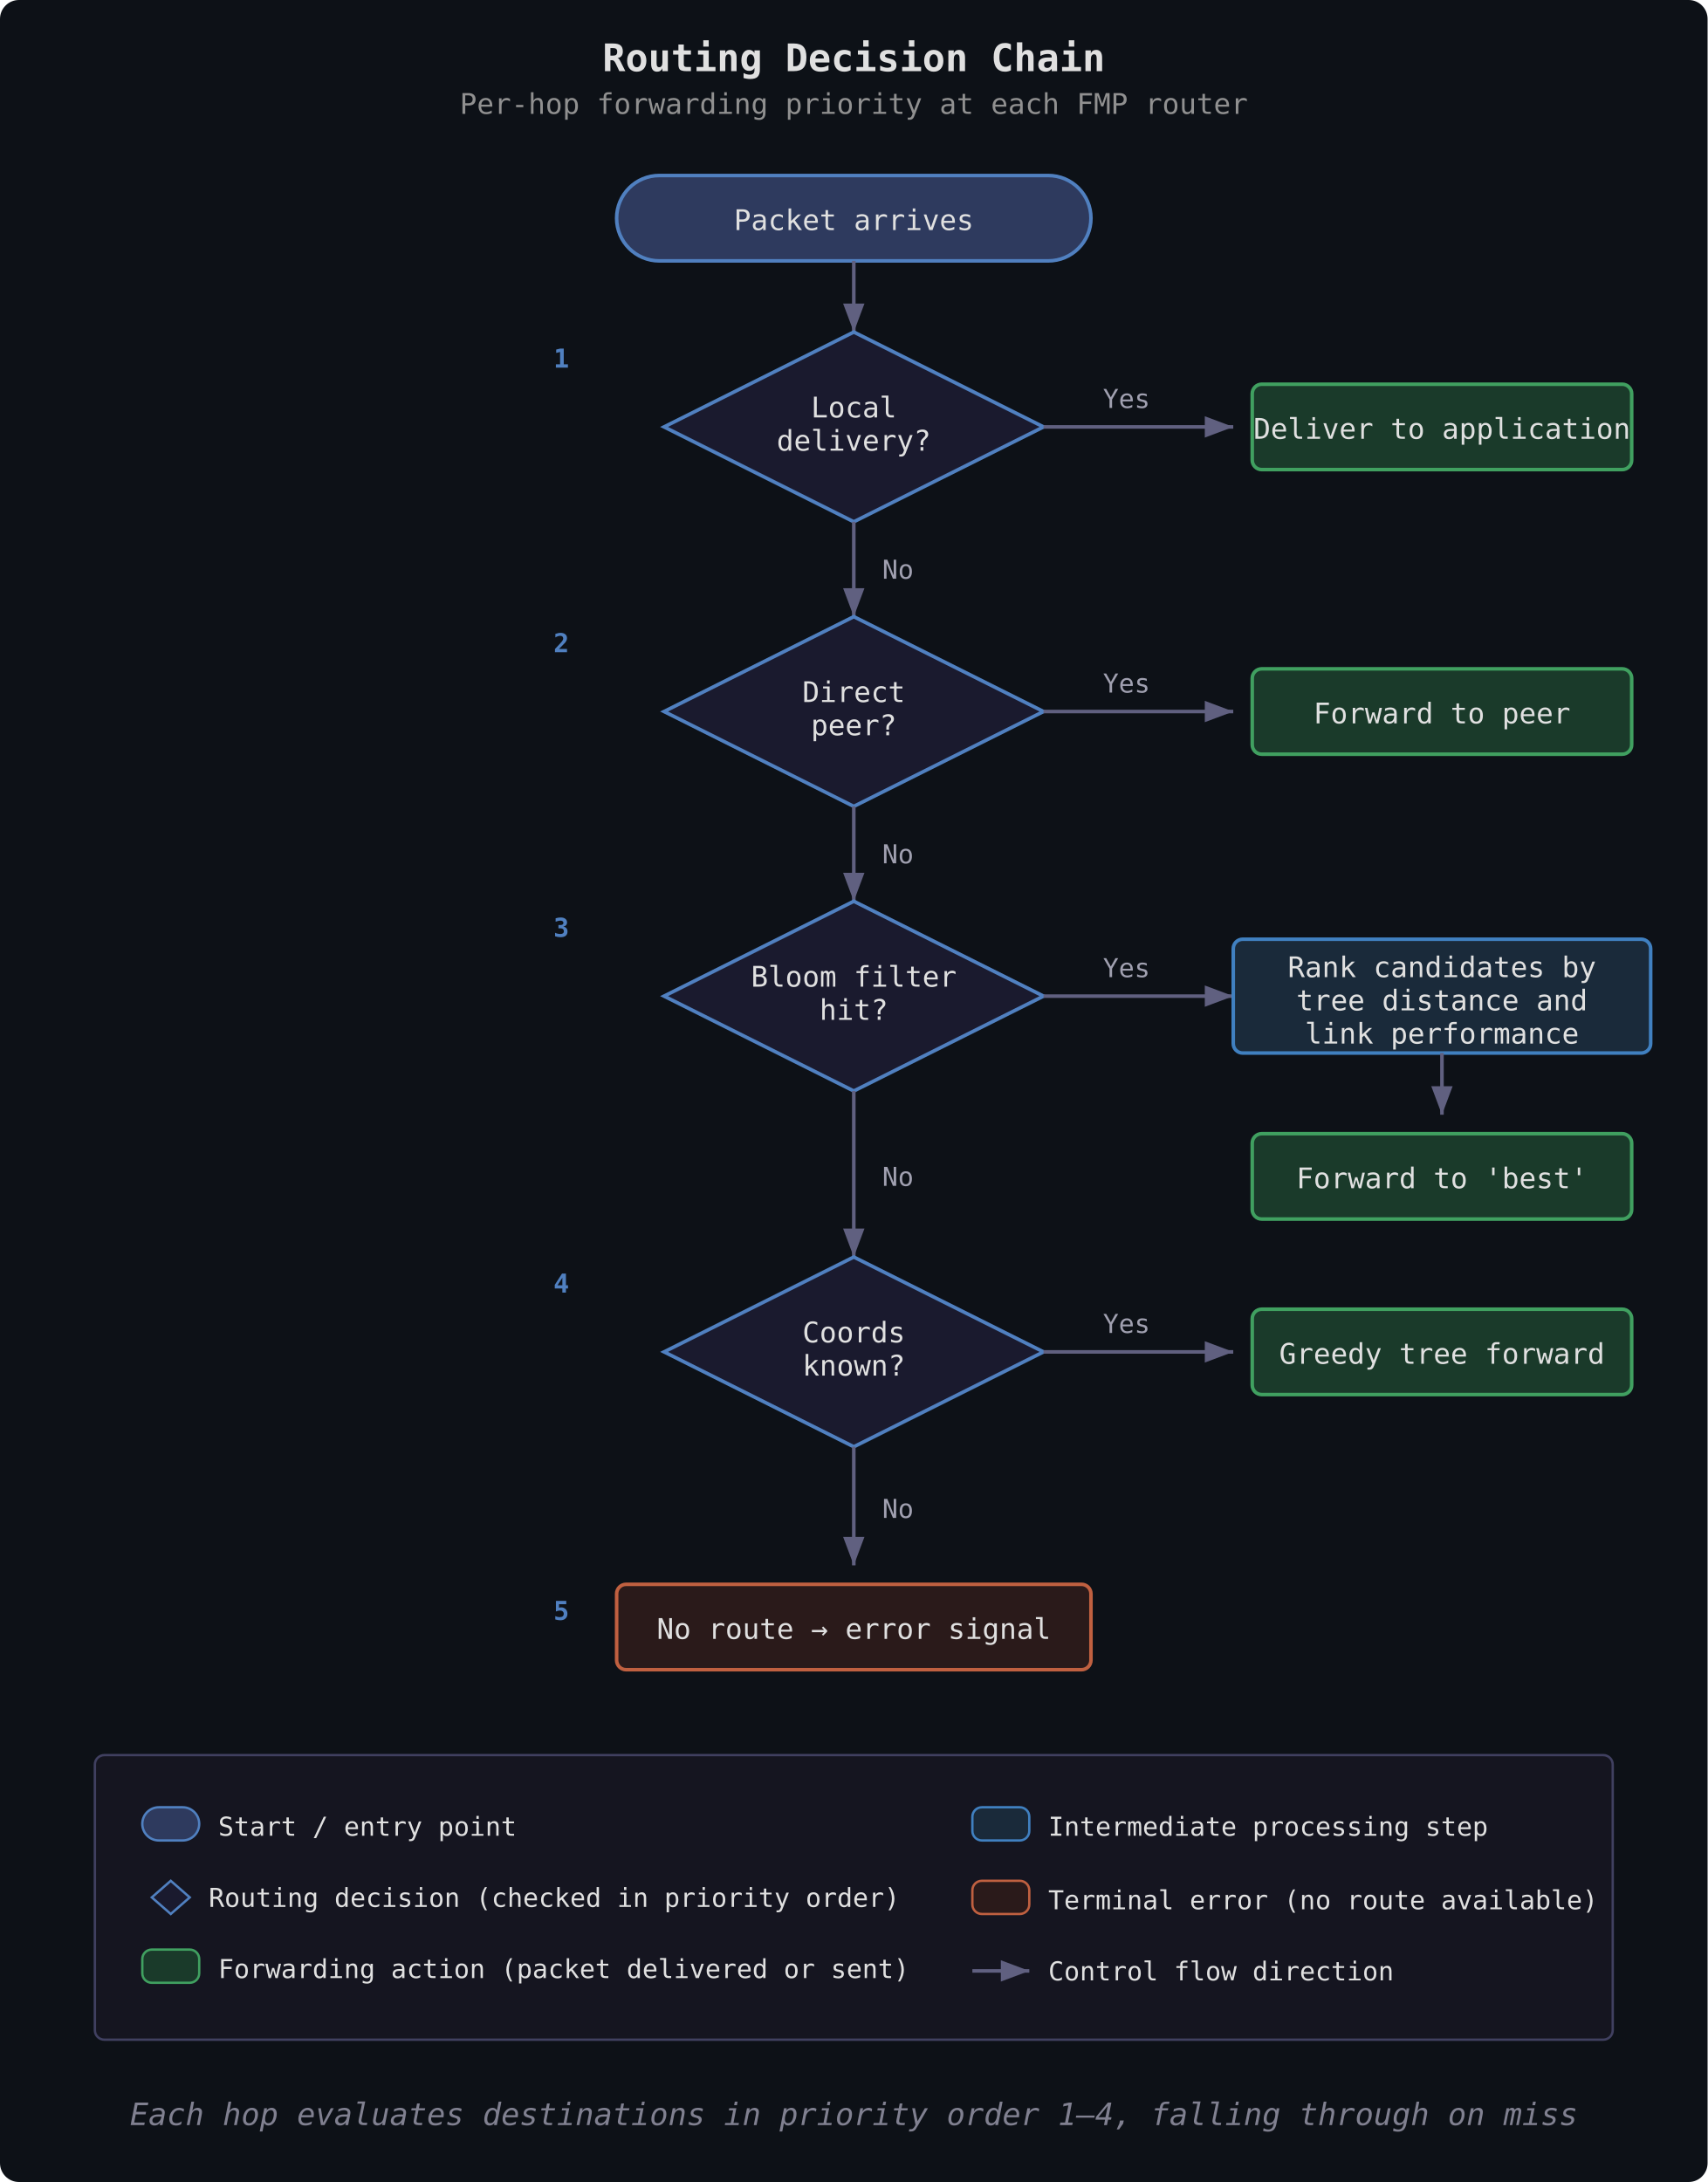
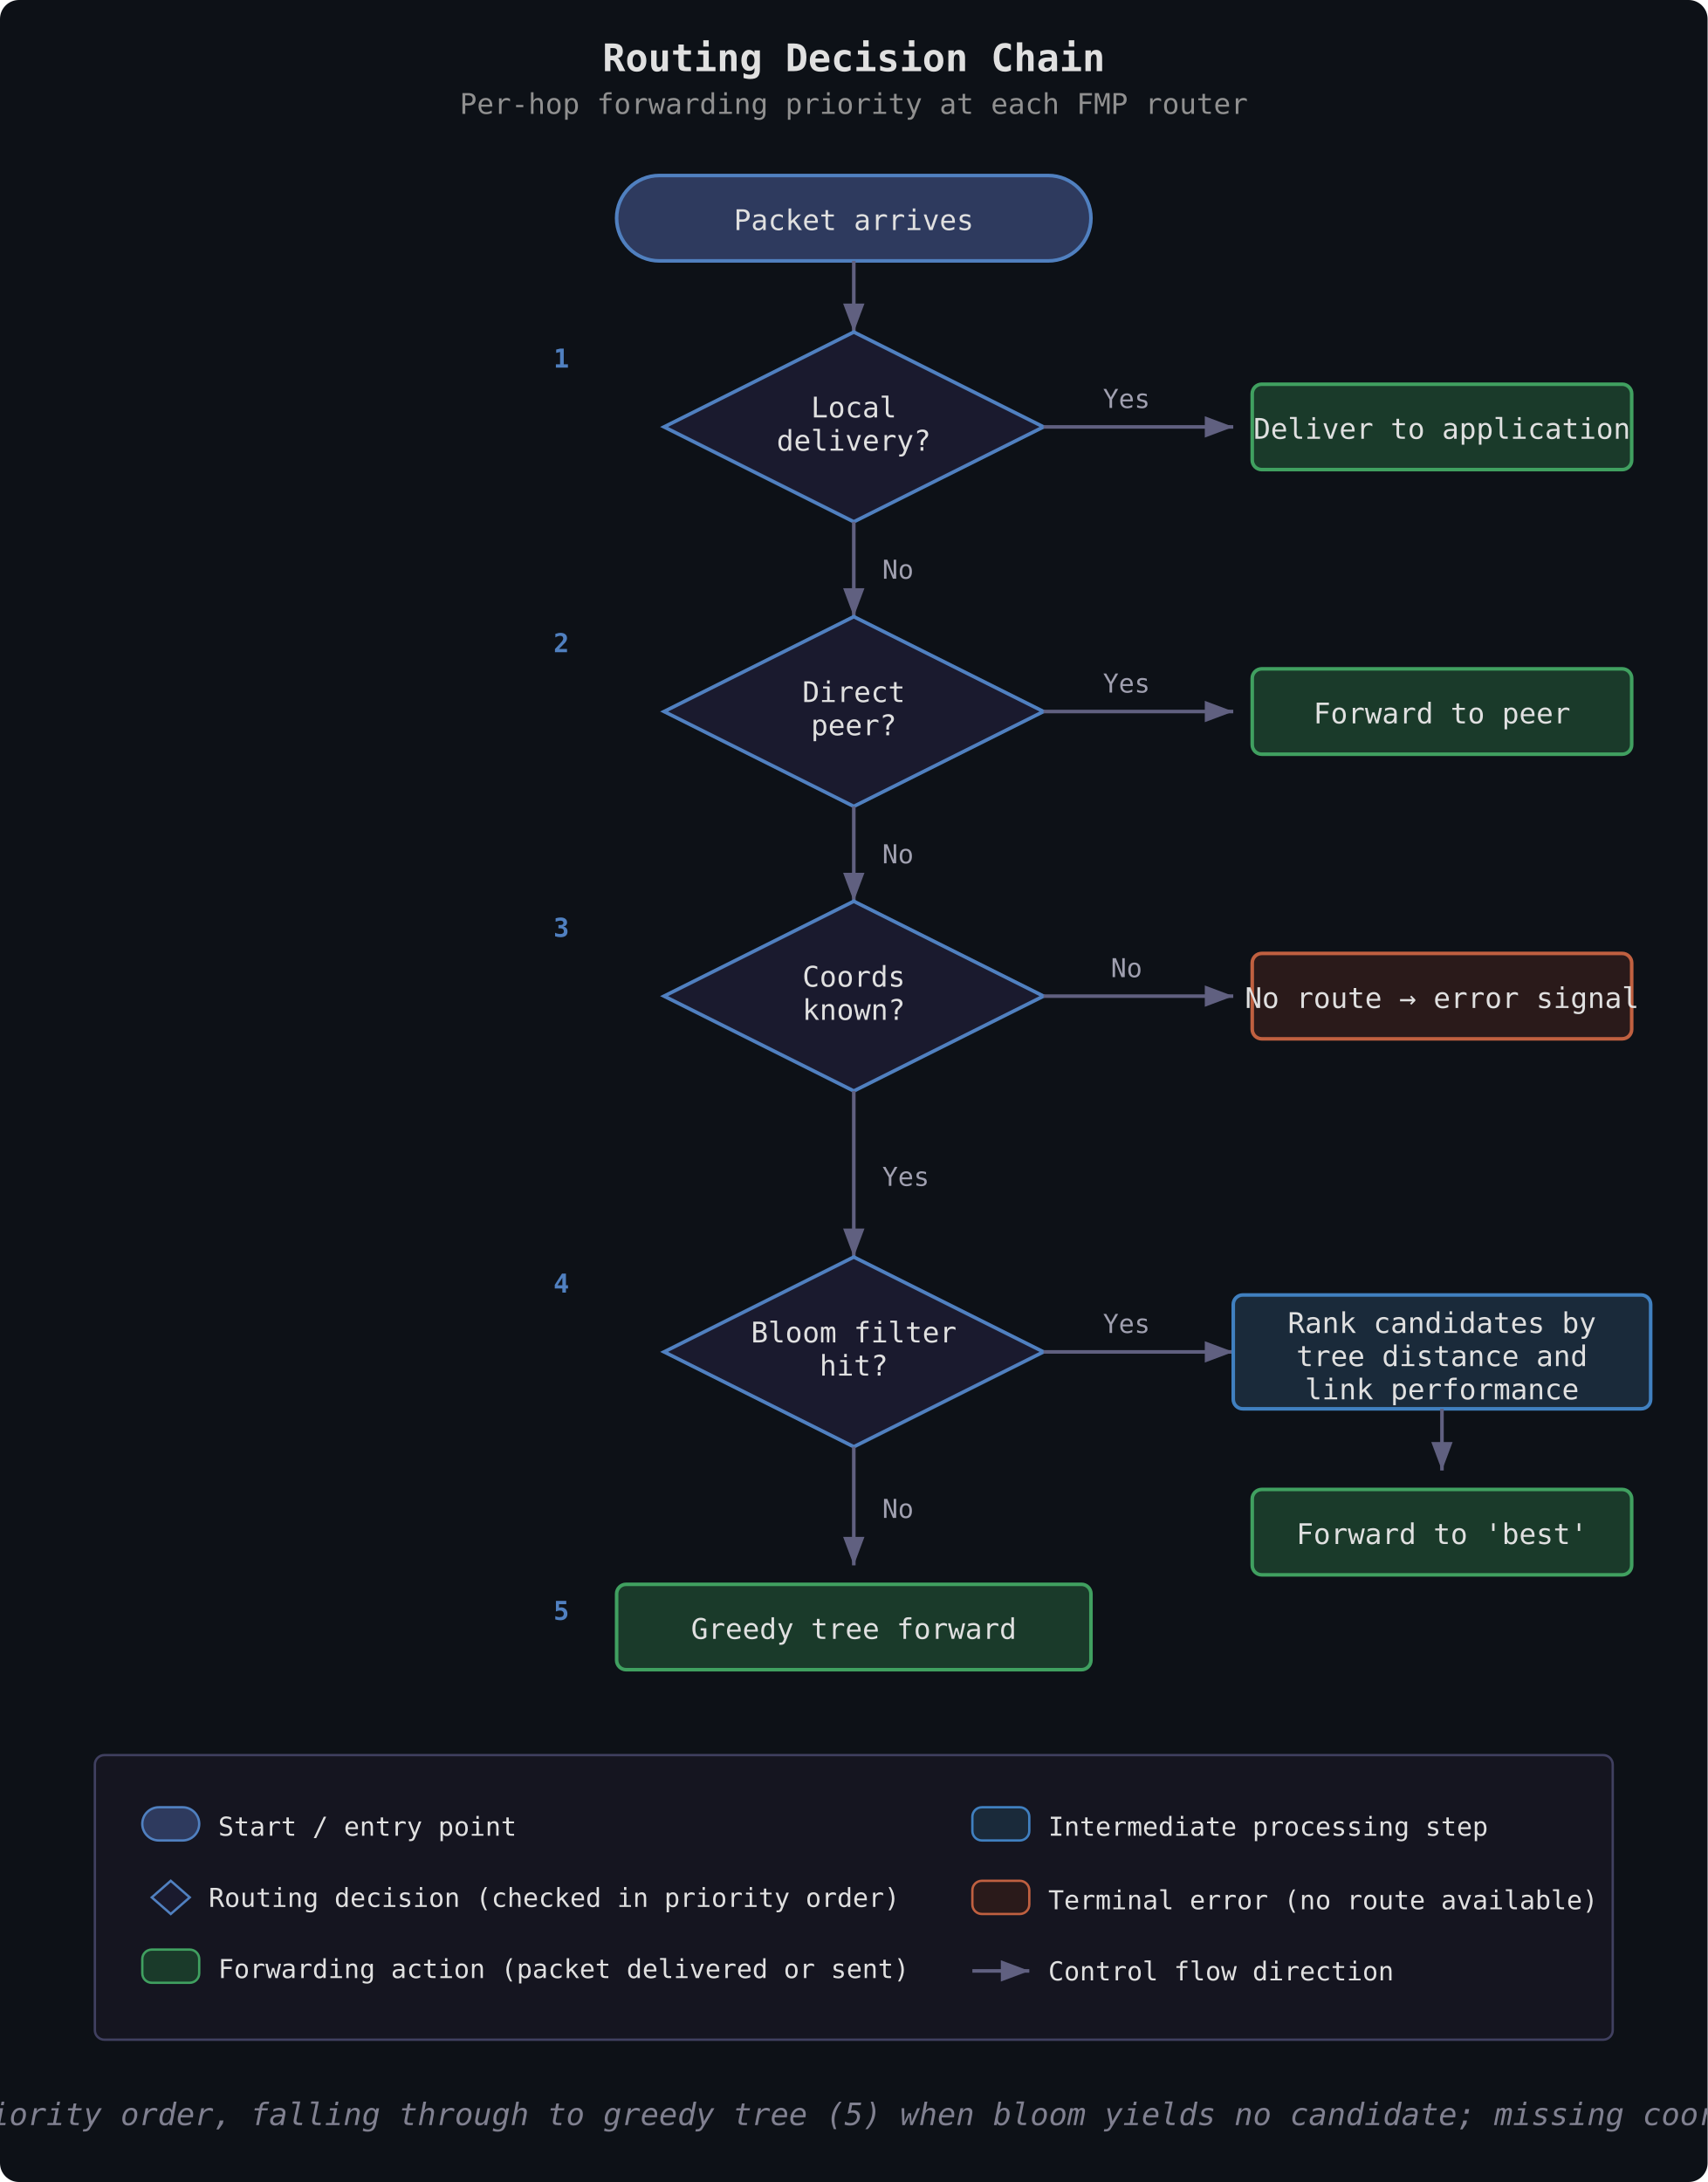
<svg xmlns="http://www.w3.org/2000/svg" viewBox="0 0 720 920" font-family="monospace" font-size="12">
  <style>
    text           { fill: #e0e0e0; }
    text.title     { font-size: 16px; font-weight: bold; }
    text.subtitle  { font-size: 12px; fill: #909090; }
    text.step      { font-size: 11px; fill: #5080c0; font-weight: bold; }
    text.decision  { font-size: 12px; }
    text.action    { font-size: 12px; }
    text.branch    { font-size: 11px; fill: #a0a0b0; }
    text.caption   { font-size: 13px; fill: #808090; font-style: italic; }
    polygon.diamond { fill: #1a1a2e; stroke: #5080c0; stroke-width: 1.5; }
    rect.start     { fill: #2e3a5e; stroke: #5080c0; stroke-width: 1.5; }
    rect.outcome   { fill: #1a3a2a; stroke: #40a060; stroke-width: 1.5; rx: 4; }
    rect.error     { fill: #2a1a1a; stroke: #c06040; stroke-width: 1.5; rx: 4; }
    rect.interim   { fill: #1a2a3a; stroke: #4080c0; stroke-width: 1.5; rx: 4; }
    line.arrow     { stroke: #606080; stroke-width: 1.5; }
    marker         { fill: #606080; }
  </style>
  <defs>
    <marker id="arrowhead" markerWidth="8" markerHeight="6" refX="8" refY="3" orient="auto">
      <polygon points="0 0, 8 3, 0 6" fill="#606080" />
    </marker>
  </defs>
  <rect width="720" height="920" fill="#0d1117" rx="8" />
  <text x="360" y="30" text-anchor="middle" class="title">Routing Decision Chain</text>
  <text x="360" y="48" text-anchor="middle" class="subtitle">Per-hop forwarding priority at each FMP router</text>
  <rect x="260" y="74" width="200" height="36" rx="18" class="start" />
  <text x="360" y="97" text-anchor="middle" class="action">Packet arrives</text>
  <line x1="360" y1="110" x2="360" y2="140" class="arrow" marker-end="url(#arrowhead)" />
  <text x="240" y="155" text-anchor="end" class="step">1</text>
  <polygon points="360,140 440,180 360,220 280,180" class="diamond" />
  <text x="360" y="176" text-anchor="middle" class="decision">Local</text>
  <text x="360" y="190" text-anchor="middle" class="decision">delivery?</text>
  <line x1="440" y1="180" x2="520" y2="180" class="arrow" marker-end="url(#arrowhead)" />
  <text x="475" y="172" text-anchor="middle" class="branch">Yes</text>
  <rect x="528" y="162" width="160" height="36" class="outcome" />
  <text x="608" y="185" text-anchor="middle" class="action">Deliver to application</text>
  <line x1="360" y1="220" x2="360" y2="260" class="arrow" marker-end="url(#arrowhead)" />
  <text x="372" y="244" class="branch">No</text>
  <text x="240" y="275" text-anchor="end" class="step">2</text>
  <polygon points="360,260 440,300 360,340 280,300" class="diamond" />
  <text x="360" y="296" text-anchor="middle" class="decision">Direct</text>
  <text x="360" y="310" text-anchor="middle" class="decision">peer?</text>
  <line x1="440" y1="300" x2="520" y2="300" class="arrow" marker-end="url(#arrowhead)" />
  <text x="475" y="292" text-anchor="middle" class="branch">Yes</text>
  <rect x="528" y="282" width="160" height="36" class="outcome" />
  <text x="608" y="305" text-anchor="middle" class="action">Forward to peer</text>
  <line x1="360" y1="340" x2="360" y2="380" class="arrow" marker-end="url(#arrowhead)" />
  <text x="372" y="364" class="branch">No</text>
  <text x="240" y="395" text-anchor="end" class="step">3</text>
  <polygon points="360,380 440,420 360,460 280,420" class="diamond" />
-   <text x="360" y="416" text-anchor="middle" class="decision">Bloom filter</text>
-   <text x="360" y="430" text-anchor="middle" class="decision">hit?</text>
+   <text x="360" y="416" text-anchor="middle" class="decision">Coords</text>
+   <text x="360" y="430" text-anchor="middle" class="decision">known?</text>
  <line x1="440" y1="420" x2="520" y2="420" class="arrow" marker-end="url(#arrowhead)" />
-   <text x="475" y="412" text-anchor="middle" class="branch">Yes</text>
-   <rect x="520" y="396" width="176" height="48" class="interim" />
-   <text x="608" y="412" text-anchor="middle" class="action">Rank candidates by</text>
-   <text x="608" y="426" text-anchor="middle" class="action">tree distance and</text>
-   <text x="608" y="440" text-anchor="middle" class="action">link performance</text>
-   <line x1="608" y1="444" x2="608" y2="470" class="arrow" marker-end="url(#arrowhead)" />
-   <rect x="528" y="478" width="160" height="36" class="outcome" />
-   <text x="608" y="501" text-anchor="middle" class="action">Forward to 'best'</text>
+   <text x="475" y="412" text-anchor="middle" class="branch">No</text>
+   <rect x="528" y="402" width="160" height="36" class="error" />
+   <text x="608" y="425" text-anchor="middle" class="action">No route → error signal</text>
  <line x1="360" y1="460" x2="360" y2="530" class="arrow" marker-end="url(#arrowhead)" />
-   <text x="372" y="500" class="branch">No</text>
+   <text x="372" y="500" class="branch">Yes</text>
  <text x="240" y="545" text-anchor="end" class="step">4</text>
  <polygon points="360,530 440,570 360,610 280,570" class="diamond" />
-   <text x="360" y="566" text-anchor="middle" class="decision">Coords</text>
-   <text x="360" y="580" text-anchor="middle" class="decision">known?</text>
+   <text x="360" y="566" text-anchor="middle" class="decision">Bloom filter</text>
+   <text x="360" y="580" text-anchor="middle" class="decision">hit?</text>
  <line x1="440" y1="570" x2="520" y2="570" class="arrow" marker-end="url(#arrowhead)" />
  <text x="475" y="562" text-anchor="middle" class="branch">Yes</text>
-   <rect x="528" y="552" width="160" height="36" class="outcome" />
-   <text x="608" y="575" text-anchor="middle" class="action">Greedy tree forward</text>
+   <rect x="520" y="546" width="176" height="48" class="interim" />
+   <text x="608" y="562" text-anchor="middle" class="action">Rank candidates by</text>
+   <text x="608" y="576" text-anchor="middle" class="action">tree distance and</text>
+   <text x="608" y="590" text-anchor="middle" class="action">link performance</text>
+   <line x1="608" y1="594" x2="608" y2="620" class="arrow" marker-end="url(#arrowhead)" />
+   <rect x="528" y="628" width="160" height="36" class="outcome" />
+   <text x="608" y="651" text-anchor="middle" class="action">Forward to 'best'</text>
  <line x1="360" y1="610" x2="360" y2="660" class="arrow" marker-end="url(#arrowhead)" />
  <text x="372" y="640" class="branch">No</text>
  <text x="240" y="683" text-anchor="end" class="step">5</text>
-   <rect x="260" y="668" width="200" height="36" class="error" />
-   <text x="360" y="691" text-anchor="middle" class="action">No route → error signal</text>
+   <rect x="260" y="668" width="200" height="36" class="outcome" />
+   <text x="360" y="691" text-anchor="middle" class="action">Greedy tree forward</text>
  <rect x="40" y="740" width="640" height="120" fill="#151520" stroke="#404060" stroke-width="1" rx="4" />
  <rect x="60" y="762" width="24" height="14" rx="7" fill="#2e3a5e" stroke="#5080c0" stroke-width="1" />
  <text x="92" y="774" font-size="11" fill="#a0a0b0">Start / entry point</text>
  <polygon points="64,800 72,793 80,800 72,807" fill="#1a1a2e" stroke="#5080c0" stroke-width="1" />
  <text x="88" y="804" font-size="11" fill="#a0a0b0">Routing decision (checked in priority order)</text>
  <rect x="60" y="822" width="24" height="14" rx="4" fill="#1a3a2a" stroke="#40a060" stroke-width="1" />
  <text x="92" y="834" font-size="11" fill="#a0a0b0">Forwarding action (packet delivered or sent)</text>
  <rect x="410" y="762" width="24" height="14" rx="4" fill="#1a2a3a" stroke="#4080c0" stroke-width="1" />
  <text x="442" y="774" font-size="11" fill="#a0a0b0">Intermediate processing step</text>
  <rect x="410" y="793" width="24" height="14" rx="4" fill="#2a1a1a" stroke="#c06040" stroke-width="1" />
  <text x="442" y="805" font-size="11" fill="#a0a0b0">Terminal error (no route available)</text>
  <line x1="410" y1="831" x2="434" y2="831" stroke="#606080" stroke-width="1.5" marker-end="url(#arrowhead)" />
  <text x="442" y="835" font-size="11" fill="#a0a0b0">Control flow direction</text>
-   <text x="360" y="896" text-anchor="middle" class="caption">Each hop evaluates destinations in priority order 1–4, falling through on miss</text>
+   <text x="360" y="896" text-anchor="middle" class="caption">Each hop checks 1–4 in priority order, falling through to greedy tree (5) when bloom yields no candidate; missing coords is the only error path</text>
</svg>
